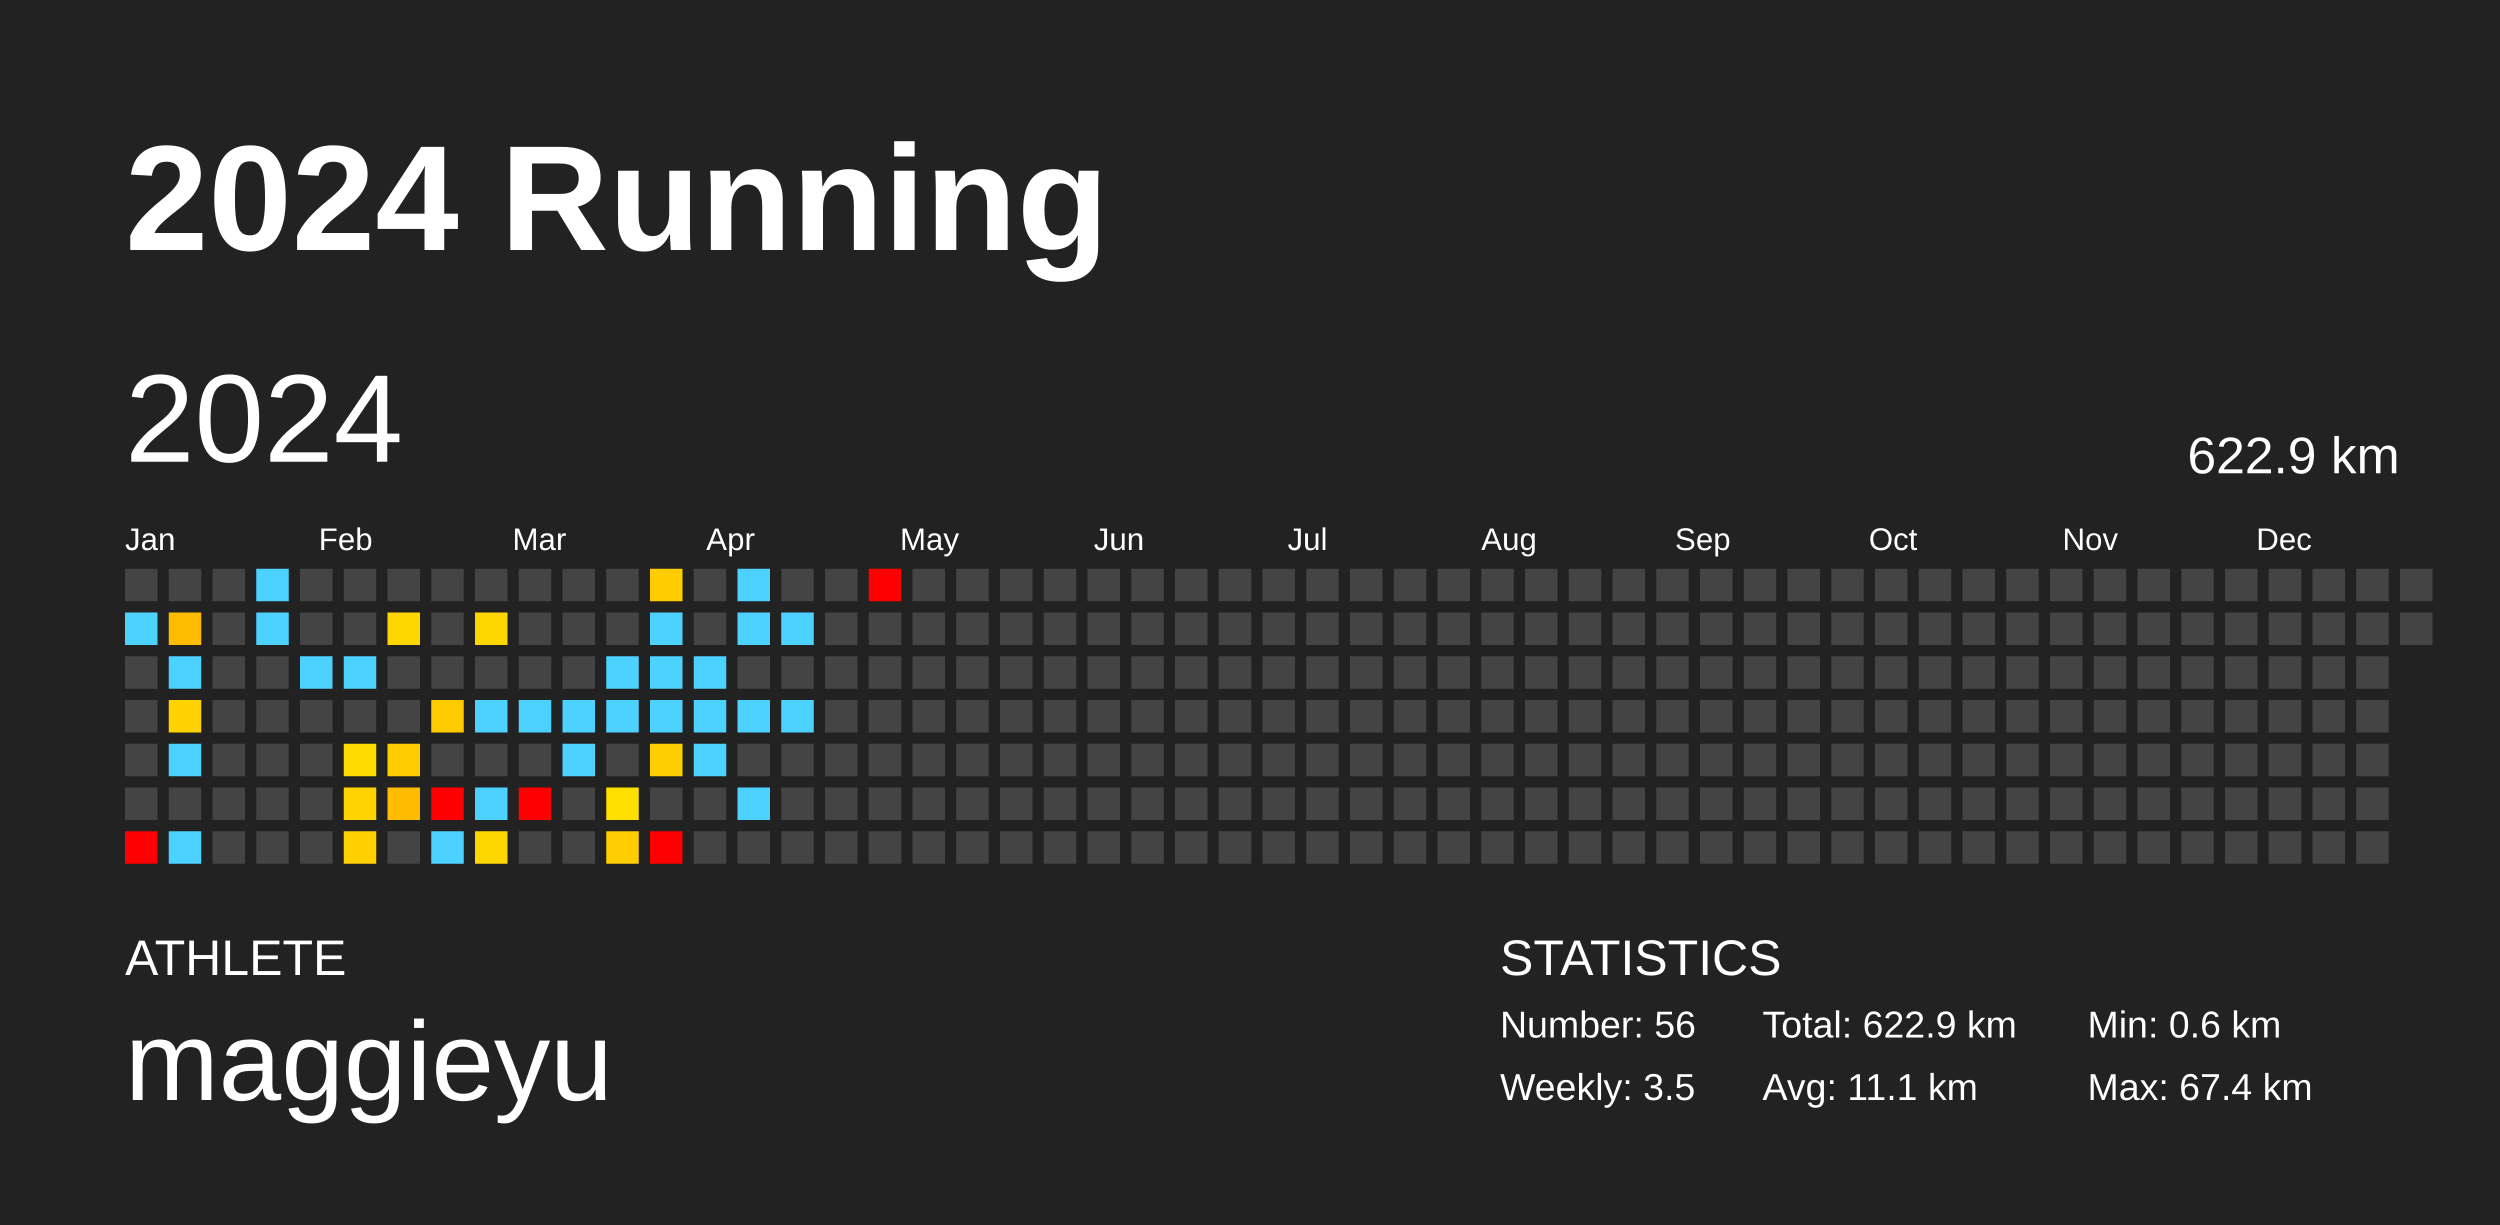
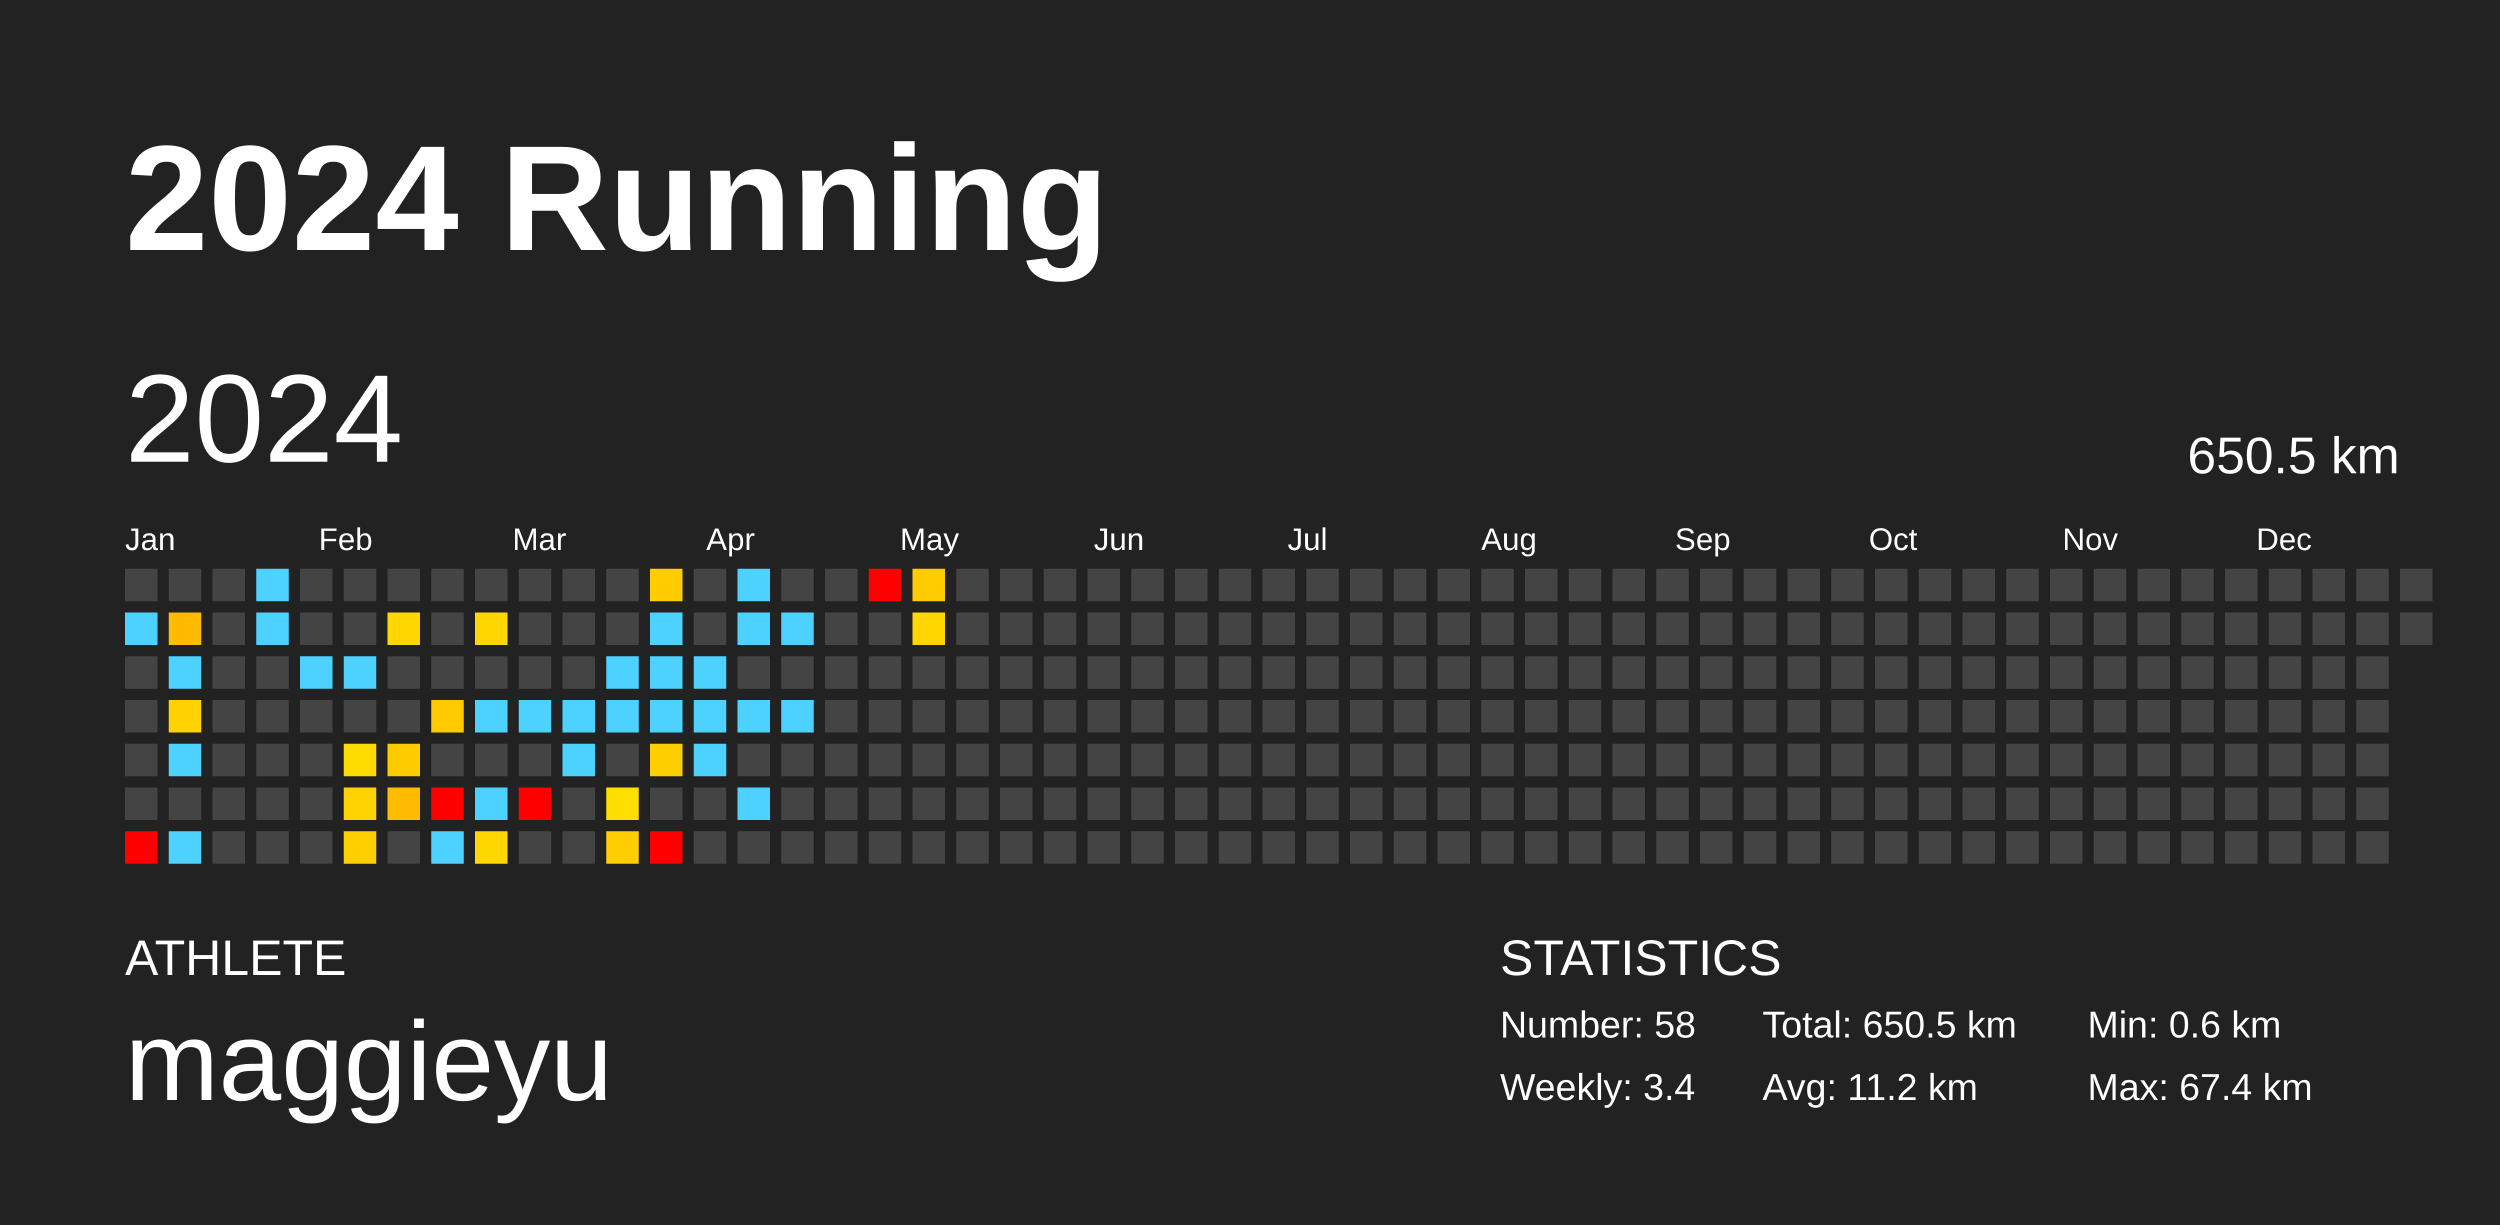
<svg xmlns="http://www.w3.org/2000/svg" baseProfile="full" height="98mm" version="1.1" viewBox="0,0,200,98" width="200mm">
  <defs />
  <rect fill="#222222" height="98" width="200" x="0" y="0" />
  <text fill="#FFFFFF" style="font-size:12px; font-family:Arial; font-weight:bold;" x="10" y="20">2024 Running</text>
  <text fill="#FFFFFF" style="font-size:4px; font-family:Arial" x="10" y="78">ATHLETE</text>
  <text fill="#FFFFFF" style="font-size:9px; font-family:Arial" x="10" y="88">maggieyu</text>
  <text fill="#FFFFFF" style="font-size:4px; font-family:Arial" x="120" y="78">STATISTICS</text>
-   <text fill="#FFFFFF" style="font-size:3px; font-family:Arial" x="120" y="83">Number: 56</text>
-   <text fill="#FFFFFF" style="font-size:3px; font-family:Arial" x="120" y="88">Weekly: 3.5</text>
-   <text fill="#FFFFFF" style="font-size:3px; font-family:Arial" x="141" y="83">Total: 622.9 km</text>
-   <text fill="#FFFFFF" style="font-size:3px; font-family:Arial" x="141" y="88">Avg: 11.1 km</text>
+   <text fill="#FFFFFF" style="font-size:3px; font-family:Arial" x="120" y="83">Number: 58</text>
+   <text fill="#FFFFFF" style="font-size:3px; font-family:Arial" x="120" y="88">Weekly: 3.4</text>
+   <text fill="#FFFFFF" style="font-size:3px; font-family:Arial" x="141" y="83">Total: 650.5 km</text>
+   <text fill="#FFFFFF" style="font-size:3px; font-family:Arial" x="141" y="88">Avg: 11.2 km</text>
  <text fill="#FFFFFF" style="font-size:3px; font-family:Arial" x="167" y="83">Min: 0.6 km</text>
  <text fill="#FFFFFF" style="font-size:3px; font-family:Arial" x="167" y="88">Max: 67.4 km</text>
  <text dominant-baseline="hanging" fill="#FFFFFF" style="font-size:10.0px; font-family:Arial;" x="10" y="30">2024</text>
-   <text dominant-baseline="hanging" fill="#FFFFFF" style="font-size:4.125px; font-family:Arial;" x="175" y="35">622.9 km</text>
+   <text dominant-baseline="hanging" fill="#FFFFFF" style="font-size:4.125px; font-family:Arial;" x="175" y="35">650.5 km</text>
  <text fill="#FFFFFF" style="font-size:2.5px; font-family:Arial" x="10.0" y="44">Jan</text>
  <text fill="#FFFFFF" style="font-size:2.5px; font-family:Arial" x="25.5" y="44">Feb</text>
  <text fill="#FFFFFF" style="font-size:2.5px; font-family:Arial" x="41.0" y="44">Mar</text>
  <text fill="#FFFFFF" style="font-size:2.5px; font-family:Arial" x="56.5" y="44">Apr</text>
  <text fill="#FFFFFF" style="font-size:2.5px; font-family:Arial" x="72.0" y="44">May</text>
  <text fill="#FFFFFF" style="font-size:2.5px; font-family:Arial" x="87.5" y="44">Jun</text>
  <text fill="#FFFFFF" style="font-size:2.5px; font-family:Arial" x="103.0" y="44">Jul</text>
  <text fill="#FFFFFF" style="font-size:2.5px; font-family:Arial" x="118.5" y="44">Aug</text>
  <text fill="#FFFFFF" style="font-size:2.5px; font-family:Arial" x="134.0" y="44">Sep</text>
  <text fill="#FFFFFF" style="font-size:2.5px; font-family:Arial" x="149.5" y="44">Oct</text>
  <text fill="#FFFFFF" style="font-size:2.5px; font-family:Arial" x="165.0" y="44">Nov</text>
  <text fill="#FFFFFF" style="font-size:2.5px; font-family:Arial" x="180.5" y="44">Dec</text>
  <rect fill="#444444" height="2.6" width="2.6" x="10.0" y="45.5" />
  <rect fill="#4dd2ff" height="2.6" width="2.6" x="10.0" y="49.0" />
  <rect fill="#444444" height="2.6" width="2.6" x="10.0" y="52.5" />
  <rect fill="#444444" height="2.6" width="2.6" x="10.0" y="56.0" />
  <rect fill="#444444" height="2.6" width="2.6" x="10.0" y="59.5" />
  <rect fill="#444444" height="2.6" width="2.6" x="10.0" y="63.0" />
  <rect fill="red" height="2.6" width="2.6" x="10.0" y="66.5" />
  <rect fill="#444444" height="2.6" width="2.6" x="13.5" y="45.5" />
  <rect fill="#ffbb00" height="2.6" width="2.6" x="13.5" y="49.0" />
  <rect fill="#4dd2ff" height="2.6" width="2.6" x="13.5" y="52.5" />
  <rect fill="#ffd200" height="2.6" width="2.6" x="13.5" y="56.0" />
  <rect fill="#4dd2ff" height="2.6" width="2.6" x="13.5" y="59.5" />
  <rect fill="#444444" height="2.6" width="2.6" x="13.5" y="63.0" />
  <rect fill="#4dd2ff" height="2.6" width="2.6" x="13.5" y="66.5" />
  <rect fill="#444444" height="2.6" width="2.6" x="17.0" y="45.5" />
  <rect fill="#444444" height="2.6" width="2.6" x="17.0" y="49.0" />
  <rect fill="#444444" height="2.6" width="2.6" x="17.0" y="52.5" />
  <rect fill="#444444" height="2.6" width="2.6" x="17.0" y="56.0" />
  <rect fill="#444444" height="2.6" width="2.6" x="17.0" y="59.5" />
  <rect fill="#444444" height="2.6" width="2.6" x="17.0" y="63.0" />
  <rect fill="#444444" height="2.6" width="2.6" x="17.0" y="66.5" />
  <rect fill="#4dd2ff" height="2.6" width="2.6" x="20.5" y="45.5" />
  <rect fill="#4dd2ff" height="2.6" width="2.6" x="20.5" y="49.0" />
  <rect fill="#444444" height="2.6" width="2.6" x="20.5" y="52.5" />
  <rect fill="#444444" height="2.6" width="2.6" x="20.5" y="56.0" />
  <rect fill="#444444" height="2.6" width="2.6" x="20.5" y="59.5" />
  <rect fill="#444444" height="2.6" width="2.6" x="20.5" y="63.0" />
  <rect fill="#444444" height="2.6" width="2.6" x="20.5" y="66.5" />
  <rect fill="#444444" height="2.6" width="2.6" x="24.0" y="45.5" />
  <rect fill="#444444" height="2.6" width="2.6" x="24.0" y="49.0" />
  <rect fill="#4dd2ff" height="2.6" width="2.6" x="24.0" y="52.5" />
  <rect fill="#444444" height="2.6" width="2.6" x="24.0" y="56.0" />
  <rect fill="#444444" height="2.6" width="2.6" x="24.0" y="59.5" />
  <rect fill="#444444" height="2.6" width="2.6" x="24.0" y="63.0" />
  <rect fill="#444444" height="2.6" width="2.6" x="24.0" y="66.5" />
  <rect fill="#444444" height="2.6" width="2.6" x="27.5" y="45.5" />
  <rect fill="#444444" height="2.6" width="2.6" x="27.5" y="49.0" />
  <rect fill="#4dd2ff" height="2.6" width="2.6" x="27.5" y="52.5" />
  <rect fill="#444444" height="2.6" width="2.6" x="27.5" y="56.0" />
  <rect fill="#ffdc00" height="2.6" width="2.6" x="27.5" y="59.5" />
  <rect fill="#ffd300" height="2.6" width="2.6" x="27.5" y="63.0" />
  <rect fill="#ffd000" height="2.6" width="2.6" x="27.5" y="66.5" />
  <rect fill="#444444" height="2.6" width="2.6" x="31.0" y="45.5" />
  <rect fill="#ffd700" height="2.6" width="2.6" x="31.0" y="49.0" />
  <rect fill="#444444" height="2.6" width="2.6" x="31.0" y="52.5" />
  <rect fill="#444444" height="2.6" width="2.6" x="31.0" y="56.0" />
  <rect fill="#ffcc00" height="2.6" width="2.6" x="31.0" y="59.5" />
  <rect fill="#ffbc00" height="2.6" width="2.6" x="31.0" y="63.0" />
  <rect fill="#444444" height="2.6" width="2.6" x="31.0" y="66.5" />
  <rect fill="#444444" height="2.6" width="2.6" x="34.5" y="45.5" />
  <rect fill="#444444" height="2.6" width="2.6" x="34.5" y="49.0" />
  <rect fill="#444444" height="2.6" width="2.6" x="34.5" y="52.5" />
  <rect fill="#ffcb00" height="2.6" width="2.6" x="34.5" y="56.0" />
  <rect fill="#444444" height="2.6" width="2.6" x="34.5" y="59.5" />
  <rect fill="red" height="2.6" width="2.6" x="34.5" y="63.0" />
  <rect fill="#4dd2ff" height="2.6" width="2.6" x="34.5" y="66.5" />
  <rect fill="#444444" height="2.6" width="2.6" x="38.0" y="45.5" />
  <rect fill="#ffd700" height="2.6" width="2.6" x="38.0" y="49.0" />
  <rect fill="#444444" height="2.6" width="2.6" x="38.0" y="52.5" />
  <rect fill="#4dd2ff" height="2.6" width="2.6" x="38.0" y="56.0" />
  <rect fill="#444444" height="2.6" width="2.6" x="38.0" y="59.5" />
  <rect fill="#4dd2ff" height="2.6" width="2.6" x="38.0" y="63.0" />
  <rect fill="#ffd700" height="2.6" width="2.6" x="38.0" y="66.5" />
  <rect fill="#444444" height="2.6" width="2.6" x="41.5" y="45.5" />
  <rect fill="#444444" height="2.6" width="2.6" x="41.5" y="49.0" />
  <rect fill="#444444" height="2.6" width="2.6" x="41.5" y="52.5" />
  <rect fill="#4dd2ff" height="2.6" width="2.6" x="41.5" y="56.0" />
  <rect fill="#444444" height="2.6" width="2.6" x="41.5" y="59.5" />
  <rect fill="red" height="2.6" width="2.6" x="41.5" y="63.0" />
  <rect fill="#444444" height="2.6" width="2.6" x="41.5" y="66.5" />
  <rect fill="#444444" height="2.6" width="2.6" x="45.0" y="45.5" />
  <rect fill="#444444" height="2.6" width="2.6" x="45.0" y="49.0" />
  <rect fill="#444444" height="2.6" width="2.6" x="45.0" y="52.5" />
  <rect fill="#4dd2ff" height="2.6" width="2.6" x="45.0" y="56.0" />
  <rect fill="#4dd2ff" height="2.6" width="2.6" x="45.0" y="59.5" />
  <rect fill="#444444" height="2.6" width="2.6" x="45.0" y="63.0" />
  <rect fill="#444444" height="2.6" width="2.6" x="45.0" y="66.5" />
  <rect fill="#444444" height="2.6" width="2.6" x="48.5" y="45.5" />
  <rect fill="#444444" height="2.6" width="2.6" x="48.5" y="49.0" />
  <rect fill="#4dd2ff" height="2.6" width="2.6" x="48.5" y="52.5" />
  <rect fill="#4dd2ff" height="2.6" width="2.6" x="48.5" y="56.0" />
  <rect fill="#444444" height="2.6" width="2.6" x="48.5" y="59.5" />
  <rect fill="#ffdf00" height="2.6" width="2.6" x="48.5" y="63.0" />
  <rect fill="#ffcd00" height="2.6" width="2.6" x="48.5" y="66.5" />
  <rect fill="#ffcc00" height="2.6" width="2.6" x="52.0" y="45.5" />
  <rect fill="#4dd2ff" height="2.6" width="2.6" x="52.0" y="49.0" />
  <rect fill="#4dd2ff" height="2.6" width="2.6" x="52.0" y="52.5" />
  <rect fill="#4dd2ff" height="2.6" width="2.6" x="52.0" y="56.0" />
  <rect fill="#ffce00" height="2.6" width="2.6" x="52.0" y="59.5" />
  <rect fill="#444444" height="2.6" width="2.6" x="52.0" y="63.0" />
  <rect fill="red" height="2.6" width="2.6" x="52.0" y="66.5" />
  <rect fill="#444444" height="2.6" width="2.6" x="55.5" y="45.5" />
  <rect fill="#444444" height="2.6" width="2.6" x="55.5" y="49.0" />
  <rect fill="#4dd2ff" height="2.6" width="2.6" x="55.5" y="52.5" />
  <rect fill="#4dd2ff" height="2.6" width="2.6" x="55.5" y="56.0" />
  <rect fill="#4dd2ff" height="2.6" width="2.6" x="55.5" y="59.5" />
  <rect fill="#444444" height="2.6" width="2.6" x="55.5" y="63.0" />
  <rect fill="#444444" height="2.6" width="2.6" x="55.5" y="66.5" />
  <rect fill="#4dd2ff" height="2.6" width="2.6" x="59.0" y="45.5" />
  <rect fill="#4dd2ff" height="2.6" width="2.6" x="59.0" y="49.0" />
  <rect fill="#444444" height="2.6" width="2.6" x="59.0" y="52.5" />
  <rect fill="#4dd2ff" height="2.6" width="2.6" x="59.0" y="56.0" />
  <rect fill="#444444" height="2.6" width="2.6" x="59.0" y="59.5" />
  <rect fill="#4dd2ff" height="2.6" width="2.6" x="59.0" y="63.0" />
  <rect fill="#444444" height="2.6" width="2.6" x="59.0" y="66.5" />
  <rect fill="#444444" height="2.6" width="2.6" x="62.5" y="45.5" />
  <rect fill="#4dd2ff" height="2.6" width="2.6" x="62.5" y="49.0" />
  <rect fill="#444444" height="2.6" width="2.6" x="62.5" y="52.5" />
  <rect fill="#4dd2ff" height="2.6" width="2.6" x="62.5" y="56.0" />
  <rect fill="#444444" height="2.6" width="2.6" x="62.5" y="59.5" />
  <rect fill="#444444" height="2.6" width="2.6" x="62.5" y="63.0" />
  <rect fill="#444444" height="2.6" width="2.6" x="62.5" y="66.5" />
  <rect fill="#444444" height="2.6" width="2.6" x="66.0" y="45.5" />
  <rect fill="#444444" height="2.6" width="2.6" x="66.0" y="49.0" />
  <rect fill="#444444" height="2.6" width="2.6" x="66.0" y="52.5" />
  <rect fill="#444444" height="2.6" width="2.6" x="66.0" y="56.0" />
  <rect fill="#444444" height="2.6" width="2.6" x="66.0" y="59.5" />
  <rect fill="#444444" height="2.6" width="2.6" x="66.0" y="63.0" />
  <rect fill="#444444" height="2.6" width="2.6" x="66.0" y="66.5" />
  <rect fill="red" height="2.6" width="2.6" x="69.5" y="45.5" />
  <rect fill="#444444" height="2.6" width="2.6" x="69.5" y="49.0" />
  <rect fill="#444444" height="2.6" width="2.6" x="69.5" y="52.5" />
  <rect fill="#444444" height="2.6" width="2.6" x="69.5" y="56.0" />
  <rect fill="#444444" height="2.6" width="2.6" x="69.5" y="59.5" />
  <rect fill="#444444" height="2.6" width="2.6" x="69.5" y="63.0" />
  <rect fill="#444444" height="2.6" width="2.6" x="69.5" y="66.5" />
-   <rect fill="#444444" height="2.6" width="2.6" x="73.0" y="45.5" />
-   <rect fill="#444444" height="2.6" width="2.6" x="73.0" y="49.0" />
+   <rect fill="#ffcc00" height="2.6" width="2.6" x="73.0" y="45.5" />
+   <rect fill="#ffd600" height="2.6" width="2.6" x="73.0" y="49.0" />
  <rect fill="#444444" height="2.6" width="2.6" x="73.0" y="52.5" />
  <rect fill="#444444" height="2.6" width="2.6" x="73.0" y="56.0" />
  <rect fill="#444444" height="2.6" width="2.6" x="73.0" y="59.5" />
  <rect fill="#444444" height="2.6" width="2.6" x="73.0" y="63.0" />
  <rect fill="#444444" height="2.6" width="2.6" x="73.0" y="66.5" />
  <rect fill="#444444" height="2.6" width="2.6" x="76.5" y="45.5" />
  <rect fill="#444444" height="2.6" width="2.6" x="76.5" y="49.0" />
  <rect fill="#444444" height="2.6" width="2.6" x="76.5" y="52.5" />
  <rect fill="#444444" height="2.6" width="2.6" x="76.5" y="56.0" />
  <rect fill="#444444" height="2.6" width="2.6" x="76.5" y="59.5" />
  <rect fill="#444444" height="2.6" width="2.6" x="76.5" y="63.0" />
  <rect fill="#444444" height="2.6" width="2.6" x="76.5" y="66.5" />
  <rect fill="#444444" height="2.6" width="2.6" x="80.0" y="45.5" />
  <rect fill="#444444" height="2.6" width="2.6" x="80.0" y="49.0" />
  <rect fill="#444444" height="2.6" width="2.6" x="80.0" y="52.5" />
  <rect fill="#444444" height="2.6" width="2.6" x="80.0" y="56.0" />
  <rect fill="#444444" height="2.6" width="2.6" x="80.0" y="59.5" />
  <rect fill="#444444" height="2.6" width="2.6" x="80.0" y="63.0" />
  <rect fill="#444444" height="2.6" width="2.6" x="80.0" y="66.5" />
  <rect fill="#444444" height="2.6" width="2.6" x="83.5" y="45.5" />
  <rect fill="#444444" height="2.6" width="2.6" x="83.5" y="49.0" />
  <rect fill="#444444" height="2.6" width="2.6" x="83.5" y="52.5" />
  <rect fill="#444444" height="2.6" width="2.6" x="83.5" y="56.0" />
  <rect fill="#444444" height="2.6" width="2.6" x="83.5" y="59.5" />
  <rect fill="#444444" height="2.6" width="2.6" x="83.5" y="63.0" />
  <rect fill="#444444" height="2.6" width="2.6" x="83.5" y="66.5" />
  <rect fill="#444444" height="2.6" width="2.6" x="87.0" y="45.5" />
  <rect fill="#444444" height="2.6" width="2.6" x="87.0" y="49.0" />
  <rect fill="#444444" height="2.6" width="2.6" x="87.0" y="52.5" />
  <rect fill="#444444" height="2.6" width="2.6" x="87.0" y="56.0" />
  <rect fill="#444444" height="2.6" width="2.6" x="87.0" y="59.5" />
  <rect fill="#444444" height="2.6" width="2.6" x="87.0" y="63.0" />
  <rect fill="#444444" height="2.6" width="2.6" x="87.0" y="66.5" />
  <rect fill="#444444" height="2.6" width="2.6" x="90.5" y="45.5" />
  <rect fill="#444444" height="2.6" width="2.6" x="90.5" y="49.0" />
  <rect fill="#444444" height="2.6" width="2.6" x="90.5" y="52.5" />
  <rect fill="#444444" height="2.6" width="2.6" x="90.5" y="56.0" />
  <rect fill="#444444" height="2.6" width="2.6" x="90.5" y="59.5" />
  <rect fill="#444444" height="2.6" width="2.6" x="90.5" y="63.0" />
  <rect fill="#444444" height="2.6" width="2.6" x="90.5" y="66.5" />
  <rect fill="#444444" height="2.6" width="2.6" x="94.0" y="45.5" />
  <rect fill="#444444" height="2.6" width="2.6" x="94.0" y="49.0" />
  <rect fill="#444444" height="2.6" width="2.6" x="94.0" y="52.5" />
  <rect fill="#444444" height="2.6" width="2.6" x="94.0" y="56.0" />
  <rect fill="#444444" height="2.6" width="2.6" x="94.0" y="59.5" />
  <rect fill="#444444" height="2.6" width="2.6" x="94.0" y="63.0" />
  <rect fill="#444444" height="2.6" width="2.6" x="94.0" y="66.5" />
  <rect fill="#444444" height="2.6" width="2.6" x="97.5" y="45.5" />
  <rect fill="#444444" height="2.6" width="2.6" x="97.5" y="49.0" />
  <rect fill="#444444" height="2.6" width="2.6" x="97.5" y="52.5" />
  <rect fill="#444444" height="2.6" width="2.6" x="97.5" y="56.0" />
  <rect fill="#444444" height="2.6" width="2.6" x="97.5" y="59.5" />
  <rect fill="#444444" height="2.6" width="2.6" x="97.5" y="63.0" />
  <rect fill="#444444" height="2.6" width="2.6" x="97.5" y="66.5" />
  <rect fill="#444444" height="2.6" width="2.6" x="101.0" y="45.5" />
  <rect fill="#444444" height="2.6" width="2.6" x="101.0" y="49.0" />
  <rect fill="#444444" height="2.6" width="2.6" x="101.0" y="52.5" />
  <rect fill="#444444" height="2.6" width="2.6" x="101.0" y="56.0" />
  <rect fill="#444444" height="2.6" width="2.6" x="101.0" y="59.5" />
  <rect fill="#444444" height="2.6" width="2.6" x="101.0" y="63.0" />
  <rect fill="#444444" height="2.6" width="2.6" x="101.0" y="66.5" />
  <rect fill="#444444" height="2.6" width="2.6" x="104.5" y="45.5" />
  <rect fill="#444444" height="2.6" width="2.6" x="104.5" y="49.0" />
  <rect fill="#444444" height="2.6" width="2.6" x="104.5" y="52.5" />
  <rect fill="#444444" height="2.6" width="2.6" x="104.5" y="56.0" />
  <rect fill="#444444" height="2.6" width="2.6" x="104.5" y="59.5" />
  <rect fill="#444444" height="2.6" width="2.6" x="104.5" y="63.0" />
  <rect fill="#444444" height="2.6" width="2.6" x="104.5" y="66.5" />
  <rect fill="#444444" height="2.6" width="2.6" x="108.0" y="45.5" />
  <rect fill="#444444" height="2.6" width="2.6" x="108.0" y="49.0" />
  <rect fill="#444444" height="2.6" width="2.6" x="108.0" y="52.5" />
  <rect fill="#444444" height="2.6" width="2.6" x="108.0" y="56.0" />
  <rect fill="#444444" height="2.6" width="2.6" x="108.0" y="59.5" />
  <rect fill="#444444" height="2.6" width="2.6" x="108.0" y="63.0" />
  <rect fill="#444444" height="2.6" width="2.6" x="108.0" y="66.5" />
  <rect fill="#444444" height="2.6" width="2.6" x="111.5" y="45.5" />
  <rect fill="#444444" height="2.6" width="2.6" x="111.5" y="49.0" />
  <rect fill="#444444" height="2.6" width="2.6" x="111.5" y="52.5" />
  <rect fill="#444444" height="2.6" width="2.6" x="111.5" y="56.0" />
  <rect fill="#444444" height="2.6" width="2.6" x="111.5" y="59.5" />
  <rect fill="#444444" height="2.6" width="2.6" x="111.5" y="63.0" />
  <rect fill="#444444" height="2.6" width="2.6" x="111.5" y="66.5" />
  <rect fill="#444444" height="2.6" width="2.6" x="115.0" y="45.5" />
  <rect fill="#444444" height="2.6" width="2.6" x="115.0" y="49.0" />
  <rect fill="#444444" height="2.6" width="2.6" x="115.0" y="52.5" />
  <rect fill="#444444" height="2.6" width="2.6" x="115.0" y="56.0" />
  <rect fill="#444444" height="2.6" width="2.6" x="115.0" y="59.5" />
  <rect fill="#444444" height="2.6" width="2.6" x="115.0" y="63.0" />
  <rect fill="#444444" height="2.6" width="2.6" x="115.0" y="66.5" />
  <rect fill="#444444" height="2.6" width="2.6" x="118.5" y="45.5" />
  <rect fill="#444444" height="2.6" width="2.6" x="118.5" y="49.0" />
  <rect fill="#444444" height="2.6" width="2.6" x="118.5" y="52.5" />
  <rect fill="#444444" height="2.6" width="2.6" x="118.5" y="56.0" />
  <rect fill="#444444" height="2.6" width="2.6" x="118.5" y="59.5" />
  <rect fill="#444444" height="2.6" width="2.6" x="118.5" y="63.0" />
  <rect fill="#444444" height="2.6" width="2.6" x="118.5" y="66.5" />
  <rect fill="#444444" height="2.6" width="2.6" x="122.0" y="45.5" />
  <rect fill="#444444" height="2.6" width="2.6" x="122.0" y="49.0" />
  <rect fill="#444444" height="2.6" width="2.6" x="122.0" y="52.5" />
  <rect fill="#444444" height="2.6" width="2.6" x="122.0" y="56.0" />
  <rect fill="#444444" height="2.6" width="2.6" x="122.0" y="59.5" />
  <rect fill="#444444" height="2.6" width="2.6" x="122.0" y="63.0" />
  <rect fill="#444444" height="2.6" width="2.6" x="122.0" y="66.5" />
  <rect fill="#444444" height="2.6" width="2.6" x="125.5" y="45.5" />
  <rect fill="#444444" height="2.6" width="2.6" x="125.5" y="49.0" />
  <rect fill="#444444" height="2.6" width="2.6" x="125.5" y="52.5" />
  <rect fill="#444444" height="2.6" width="2.6" x="125.5" y="56.0" />
  <rect fill="#444444" height="2.6" width="2.6" x="125.5" y="59.5" />
  <rect fill="#444444" height="2.6" width="2.6" x="125.5" y="63.0" />
  <rect fill="#444444" height="2.6" width="2.6" x="125.5" y="66.5" />
  <rect fill="#444444" height="2.6" width="2.6" x="129.0" y="45.5" />
  <rect fill="#444444" height="2.6" width="2.6" x="129.0" y="49.0" />
  <rect fill="#444444" height="2.6" width="2.6" x="129.0" y="52.5" />
  <rect fill="#444444" height="2.6" width="2.6" x="129.0" y="56.0" />
  <rect fill="#444444" height="2.6" width="2.6" x="129.0" y="59.5" />
  <rect fill="#444444" height="2.6" width="2.6" x="129.0" y="63.0" />
  <rect fill="#444444" height="2.6" width="2.6" x="129.0" y="66.5" />
  <rect fill="#444444" height="2.6" width="2.6" x="132.5" y="45.5" />
  <rect fill="#444444" height="2.6" width="2.6" x="132.5" y="49.0" />
  <rect fill="#444444" height="2.6" width="2.6" x="132.5" y="52.5" />
  <rect fill="#444444" height="2.6" width="2.6" x="132.5" y="56.0" />
  <rect fill="#444444" height="2.6" width="2.6" x="132.5" y="59.5" />
  <rect fill="#444444" height="2.6" width="2.6" x="132.5" y="63.0" />
  <rect fill="#444444" height="2.6" width="2.6" x="132.5" y="66.5" />
  <rect fill="#444444" height="2.6" width="2.6" x="136.0" y="45.5" />
  <rect fill="#444444" height="2.6" width="2.6" x="136.0" y="49.0" />
  <rect fill="#444444" height="2.6" width="2.6" x="136.0" y="52.5" />
  <rect fill="#444444" height="2.6" width="2.6" x="136.0" y="56.0" />
  <rect fill="#444444" height="2.6" width="2.6" x="136.0" y="59.5" />
  <rect fill="#444444" height="2.6" width="2.6" x="136.0" y="63.0" />
  <rect fill="#444444" height="2.6" width="2.6" x="136.0" y="66.5" />
  <rect fill="#444444" height="2.6" width="2.6" x="139.5" y="45.5" />
  <rect fill="#444444" height="2.6" width="2.6" x="139.5" y="49.0" />
  <rect fill="#444444" height="2.6" width="2.6" x="139.5" y="52.5" />
  <rect fill="#444444" height="2.6" width="2.6" x="139.5" y="56.0" />
  <rect fill="#444444" height="2.6" width="2.6" x="139.5" y="59.5" />
  <rect fill="#444444" height="2.6" width="2.6" x="139.5" y="63.0" />
  <rect fill="#444444" height="2.6" width="2.6" x="139.5" y="66.5" />
  <rect fill="#444444" height="2.6" width="2.6" x="143.0" y="45.5" />
  <rect fill="#444444" height="2.6" width="2.6" x="143.0" y="49.0" />
  <rect fill="#444444" height="2.6" width="2.6" x="143.0" y="52.5" />
  <rect fill="#444444" height="2.6" width="2.6" x="143.0" y="56.0" />
  <rect fill="#444444" height="2.6" width="2.6" x="143.0" y="59.5" />
  <rect fill="#444444" height="2.6" width="2.6" x="143.0" y="63.0" />
  <rect fill="#444444" height="2.6" width="2.6" x="143.0" y="66.5" />
  <rect fill="#444444" height="2.6" width="2.6" x="146.5" y="45.5" />
  <rect fill="#444444" height="2.6" width="2.6" x="146.5" y="49.0" />
  <rect fill="#444444" height="2.6" width="2.6" x="146.5" y="52.5" />
  <rect fill="#444444" height="2.6" width="2.6" x="146.5" y="56.0" />
  <rect fill="#444444" height="2.6" width="2.6" x="146.5" y="59.5" />
  <rect fill="#444444" height="2.6" width="2.6" x="146.5" y="63.0" />
  <rect fill="#444444" height="2.6" width="2.6" x="146.5" y="66.5" />
  <rect fill="#444444" height="2.6" width="2.6" x="150.0" y="45.5" />
  <rect fill="#444444" height="2.6" width="2.6" x="150.0" y="49.0" />
  <rect fill="#444444" height="2.6" width="2.6" x="150.0" y="52.5" />
  <rect fill="#444444" height="2.6" width="2.6" x="150.0" y="56.0" />
  <rect fill="#444444" height="2.6" width="2.6" x="150.0" y="59.5" />
  <rect fill="#444444" height="2.6" width="2.6" x="150.0" y="63.0" />
  <rect fill="#444444" height="2.6" width="2.6" x="150.0" y="66.5" />
  <rect fill="#444444" height="2.6" width="2.6" x="153.5" y="45.5" />
  <rect fill="#444444" height="2.6" width="2.6" x="153.5" y="49.0" />
  <rect fill="#444444" height="2.6" width="2.6" x="153.5" y="52.5" />
  <rect fill="#444444" height="2.6" width="2.6" x="153.5" y="56.0" />
  <rect fill="#444444" height="2.6" width="2.6" x="153.5" y="59.5" />
  <rect fill="#444444" height="2.6" width="2.6" x="153.5" y="63.0" />
  <rect fill="#444444" height="2.6" width="2.6" x="153.5" y="66.5" />
  <rect fill="#444444" height="2.6" width="2.6" x="157.0" y="45.5" />
  <rect fill="#444444" height="2.6" width="2.6" x="157.0" y="49.0" />
  <rect fill="#444444" height="2.6" width="2.6" x="157.0" y="52.5" />
  <rect fill="#444444" height="2.6" width="2.6" x="157.0" y="56.0" />
  <rect fill="#444444" height="2.6" width="2.6" x="157.0" y="59.5" />
  <rect fill="#444444" height="2.6" width="2.6" x="157.0" y="63.0" />
  <rect fill="#444444" height="2.6" width="2.6" x="157.0" y="66.5" />
  <rect fill="#444444" height="2.6" width="2.6" x="160.5" y="45.5" />
  <rect fill="#444444" height="2.6" width="2.6" x="160.5" y="49.0" />
  <rect fill="#444444" height="2.6" width="2.6" x="160.5" y="52.5" />
  <rect fill="#444444" height="2.6" width="2.6" x="160.5" y="56.0" />
  <rect fill="#444444" height="2.6" width="2.6" x="160.5" y="59.5" />
  <rect fill="#444444" height="2.6" width="2.6" x="160.5" y="63.0" />
  <rect fill="#444444" height="2.6" width="2.6" x="160.5" y="66.5" />
  <rect fill="#444444" height="2.6" width="2.6" x="164.0" y="45.5" />
  <rect fill="#444444" height="2.6" width="2.6" x="164.0" y="49.0" />
  <rect fill="#444444" height="2.6" width="2.6" x="164.0" y="52.5" />
  <rect fill="#444444" height="2.6" width="2.6" x="164.0" y="56.0" />
  <rect fill="#444444" height="2.6" width="2.6" x="164.0" y="59.5" />
  <rect fill="#444444" height="2.6" width="2.6" x="164.0" y="63.0" />
  <rect fill="#444444" height="2.6" width="2.6" x="164.0" y="66.5" />
  <rect fill="#444444" height="2.6" width="2.6" x="167.5" y="45.5" />
  <rect fill="#444444" height="2.6" width="2.6" x="167.5" y="49.0" />
  <rect fill="#444444" height="2.6" width="2.6" x="167.5" y="52.5" />
  <rect fill="#444444" height="2.6" width="2.6" x="167.5" y="56.0" />
  <rect fill="#444444" height="2.6" width="2.6" x="167.5" y="59.5" />
  <rect fill="#444444" height="2.6" width="2.6" x="167.5" y="63.0" />
  <rect fill="#444444" height="2.6" width="2.6" x="167.5" y="66.5" />
  <rect fill="#444444" height="2.6" width="2.6" x="171.0" y="45.5" />
  <rect fill="#444444" height="2.6" width="2.6" x="171.0" y="49.0" />
  <rect fill="#444444" height="2.6" width="2.6" x="171.0" y="52.5" />
  <rect fill="#444444" height="2.6" width="2.6" x="171.0" y="56.0" />
  <rect fill="#444444" height="2.6" width="2.6" x="171.0" y="59.5" />
  <rect fill="#444444" height="2.6" width="2.6" x="171.0" y="63.0" />
  <rect fill="#444444" height="2.6" width="2.6" x="171.0" y="66.5" />
  <rect fill="#444444" height="2.6" width="2.6" x="174.5" y="45.5" />
  <rect fill="#444444" height="2.6" width="2.6" x="174.5" y="49.0" />
  <rect fill="#444444" height="2.6" width="2.6" x="174.5" y="52.5" />
  <rect fill="#444444" height="2.6" width="2.6" x="174.5" y="56.0" />
  <rect fill="#444444" height="2.6" width="2.6" x="174.5" y="59.5" />
  <rect fill="#444444" height="2.6" width="2.6" x="174.5" y="63.0" />
  <rect fill="#444444" height="2.6" width="2.6" x="174.5" y="66.5" />
  <rect fill="#444444" height="2.6" width="2.6" x="178.0" y="45.5" />
  <rect fill="#444444" height="2.6" width="2.6" x="178.0" y="49.0" />
  <rect fill="#444444" height="2.6" width="2.6" x="178.0" y="52.5" />
  <rect fill="#444444" height="2.6" width="2.6" x="178.0" y="56.0" />
  <rect fill="#444444" height="2.6" width="2.6" x="178.0" y="59.5" />
  <rect fill="#444444" height="2.6" width="2.6" x="178.0" y="63.0" />
  <rect fill="#444444" height="2.6" width="2.6" x="178.0" y="66.5" />
  <rect fill="#444444" height="2.6" width="2.6" x="181.5" y="45.5" />
  <rect fill="#444444" height="2.6" width="2.6" x="181.5" y="49.0" />
  <rect fill="#444444" height="2.6" width="2.6" x="181.5" y="52.5" />
  <rect fill="#444444" height="2.6" width="2.6" x="181.5" y="56.0" />
  <rect fill="#444444" height="2.6" width="2.6" x="181.5" y="59.5" />
  <rect fill="#444444" height="2.6" width="2.6" x="181.5" y="63.0" />
  <rect fill="#444444" height="2.6" width="2.6" x="181.5" y="66.5" />
  <rect fill="#444444" height="2.6" width="2.6" x="185.0" y="45.5" />
  <rect fill="#444444" height="2.6" width="2.6" x="185.0" y="49.0" />
  <rect fill="#444444" height="2.6" width="2.6" x="185.0" y="52.5" />
  <rect fill="#444444" height="2.6" width="2.6" x="185.0" y="56.0" />
  <rect fill="#444444" height="2.6" width="2.6" x="185.0" y="59.5" />
  <rect fill="#444444" height="2.6" width="2.6" x="185.0" y="63.0" />
  <rect fill="#444444" height="2.6" width="2.6" x="185.0" y="66.5" />
  <rect fill="#444444" height="2.6" width="2.6" x="188.5" y="45.5" />
  <rect fill="#444444" height="2.6" width="2.6" x="188.5" y="49.0" />
  <rect fill="#444444" height="2.6" width="2.6" x="188.5" y="52.5" />
  <rect fill="#444444" height="2.6" width="2.6" x="188.5" y="56.0" />
  <rect fill="#444444" height="2.6" width="2.6" x="188.5" y="59.5" />
  <rect fill="#444444" height="2.6" width="2.6" x="188.5" y="63.0" />
  <rect fill="#444444" height="2.6" width="2.6" x="188.5" y="66.5" />
  <rect fill="#444444" height="2.6" width="2.6" x="192.0" y="45.5" />
  <rect fill="#444444" height="2.6" width="2.6" x="192.0" y="49.0" />
</svg>
